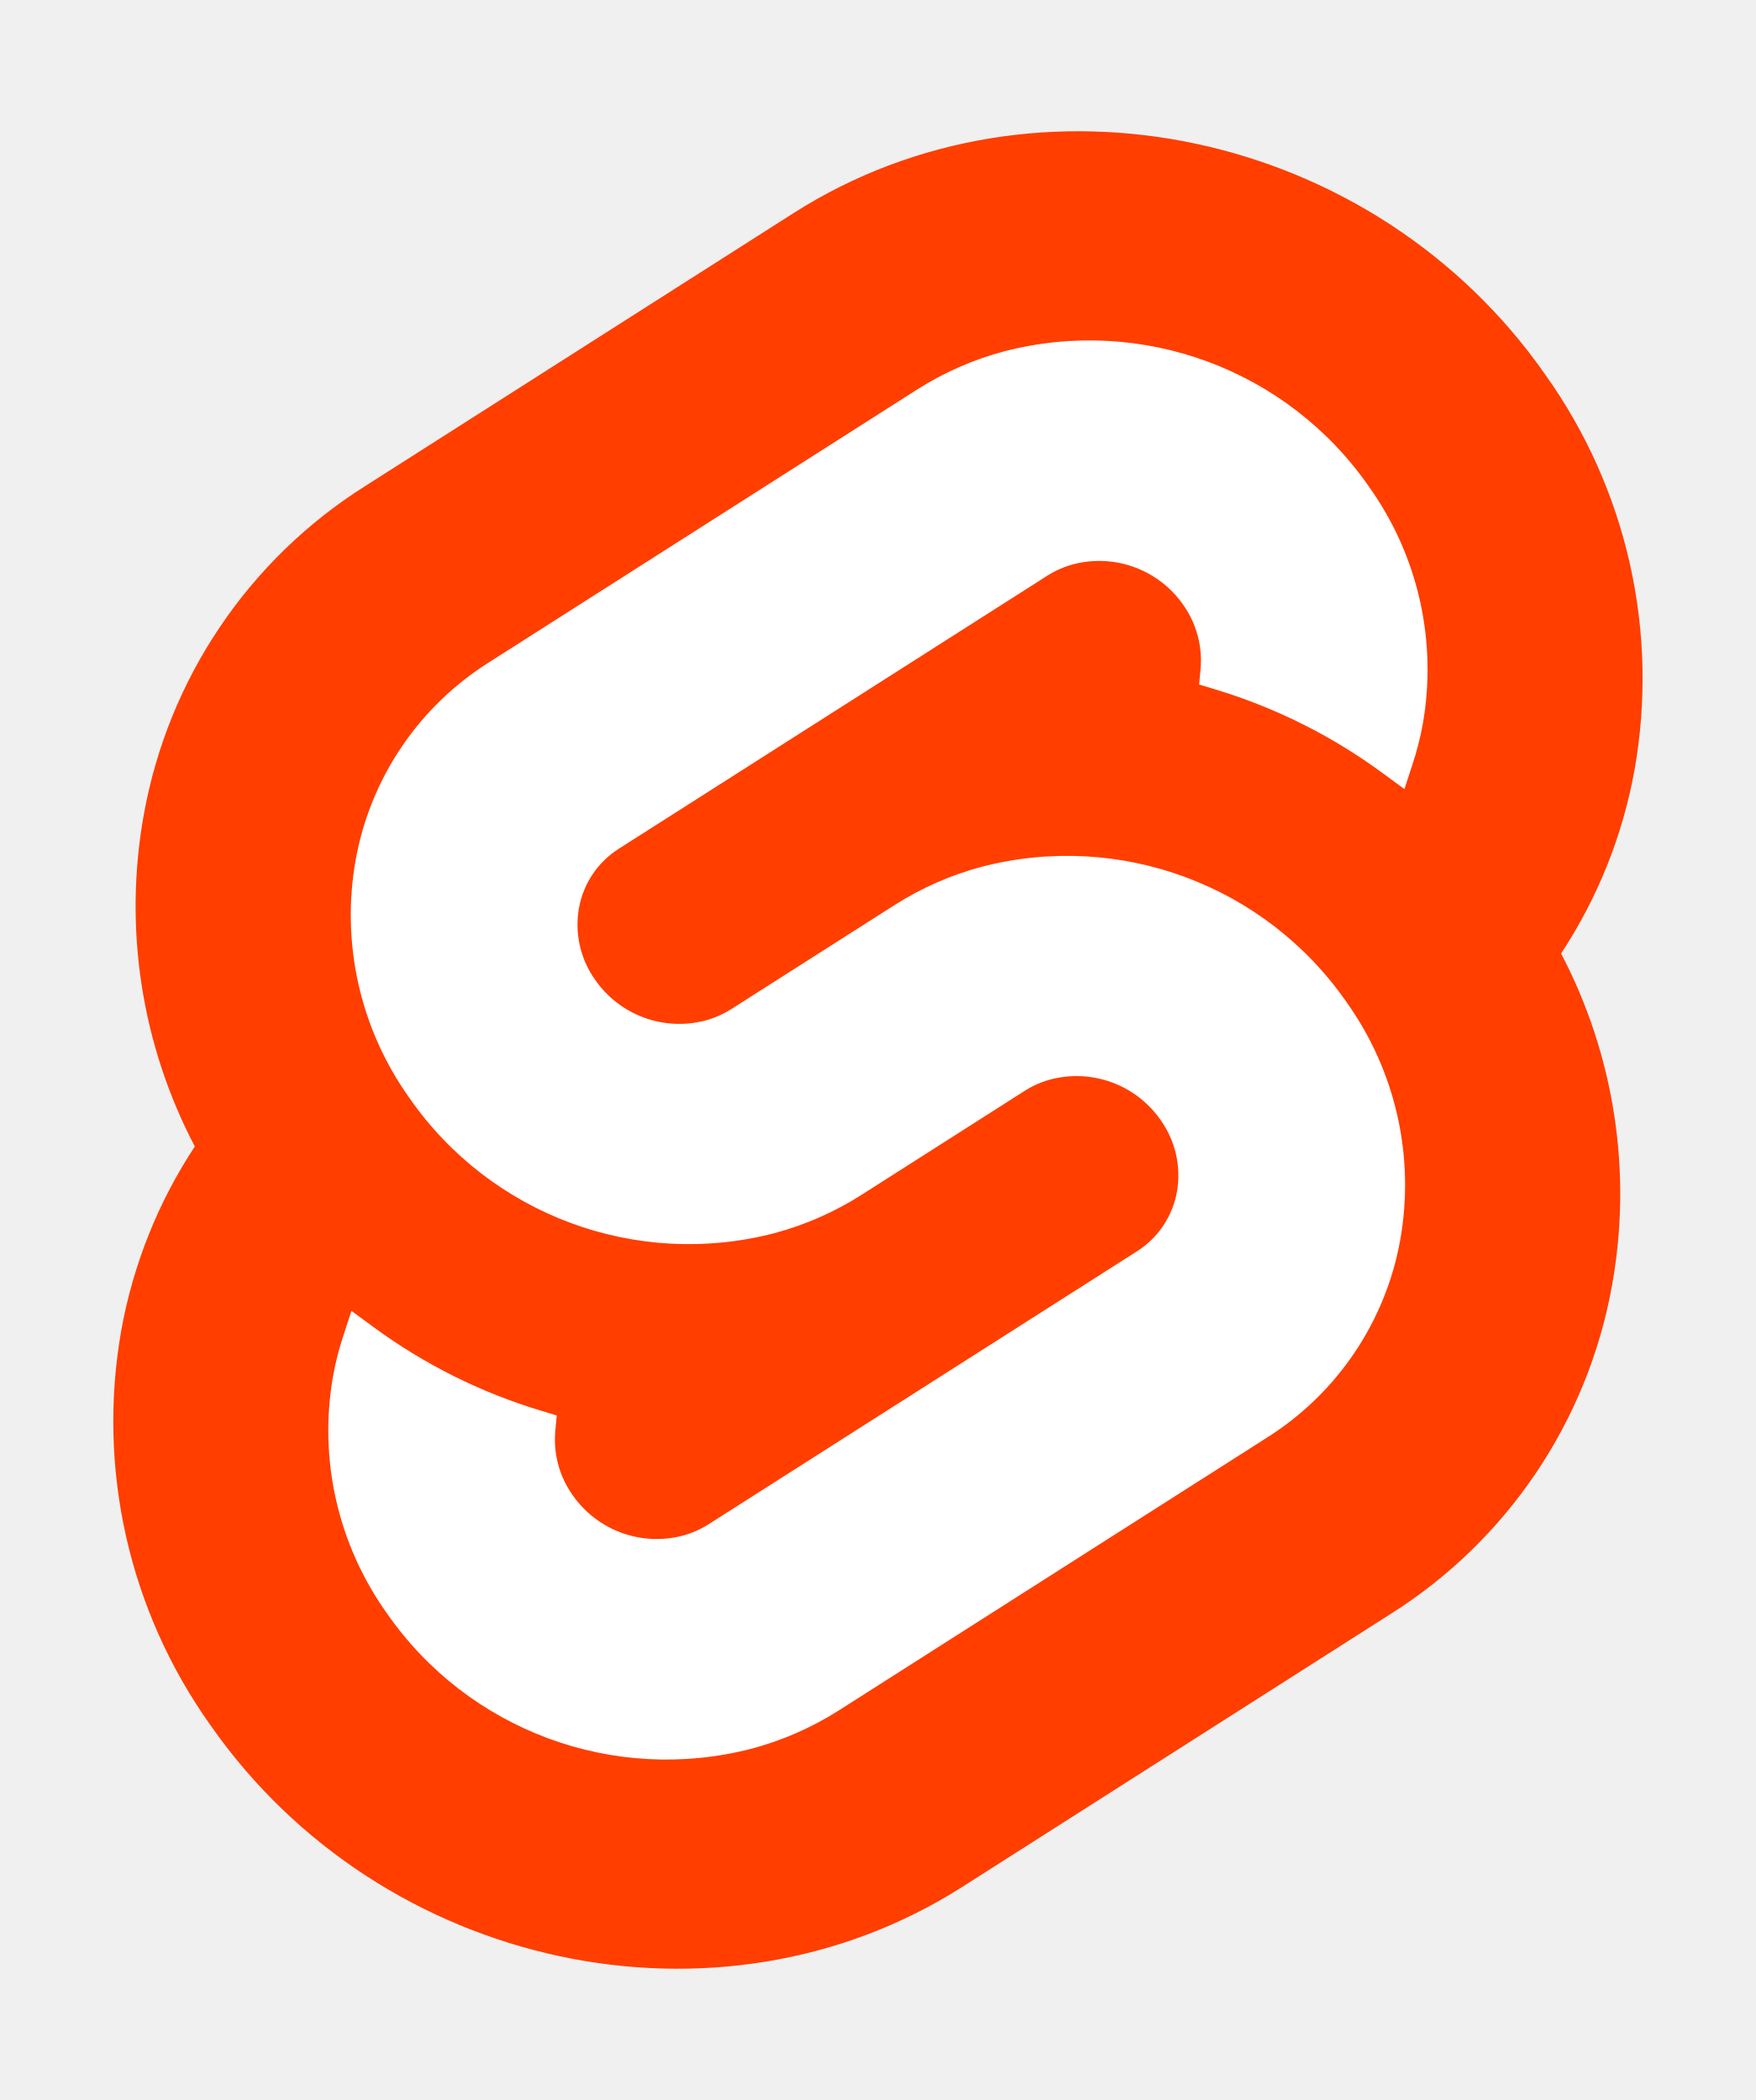
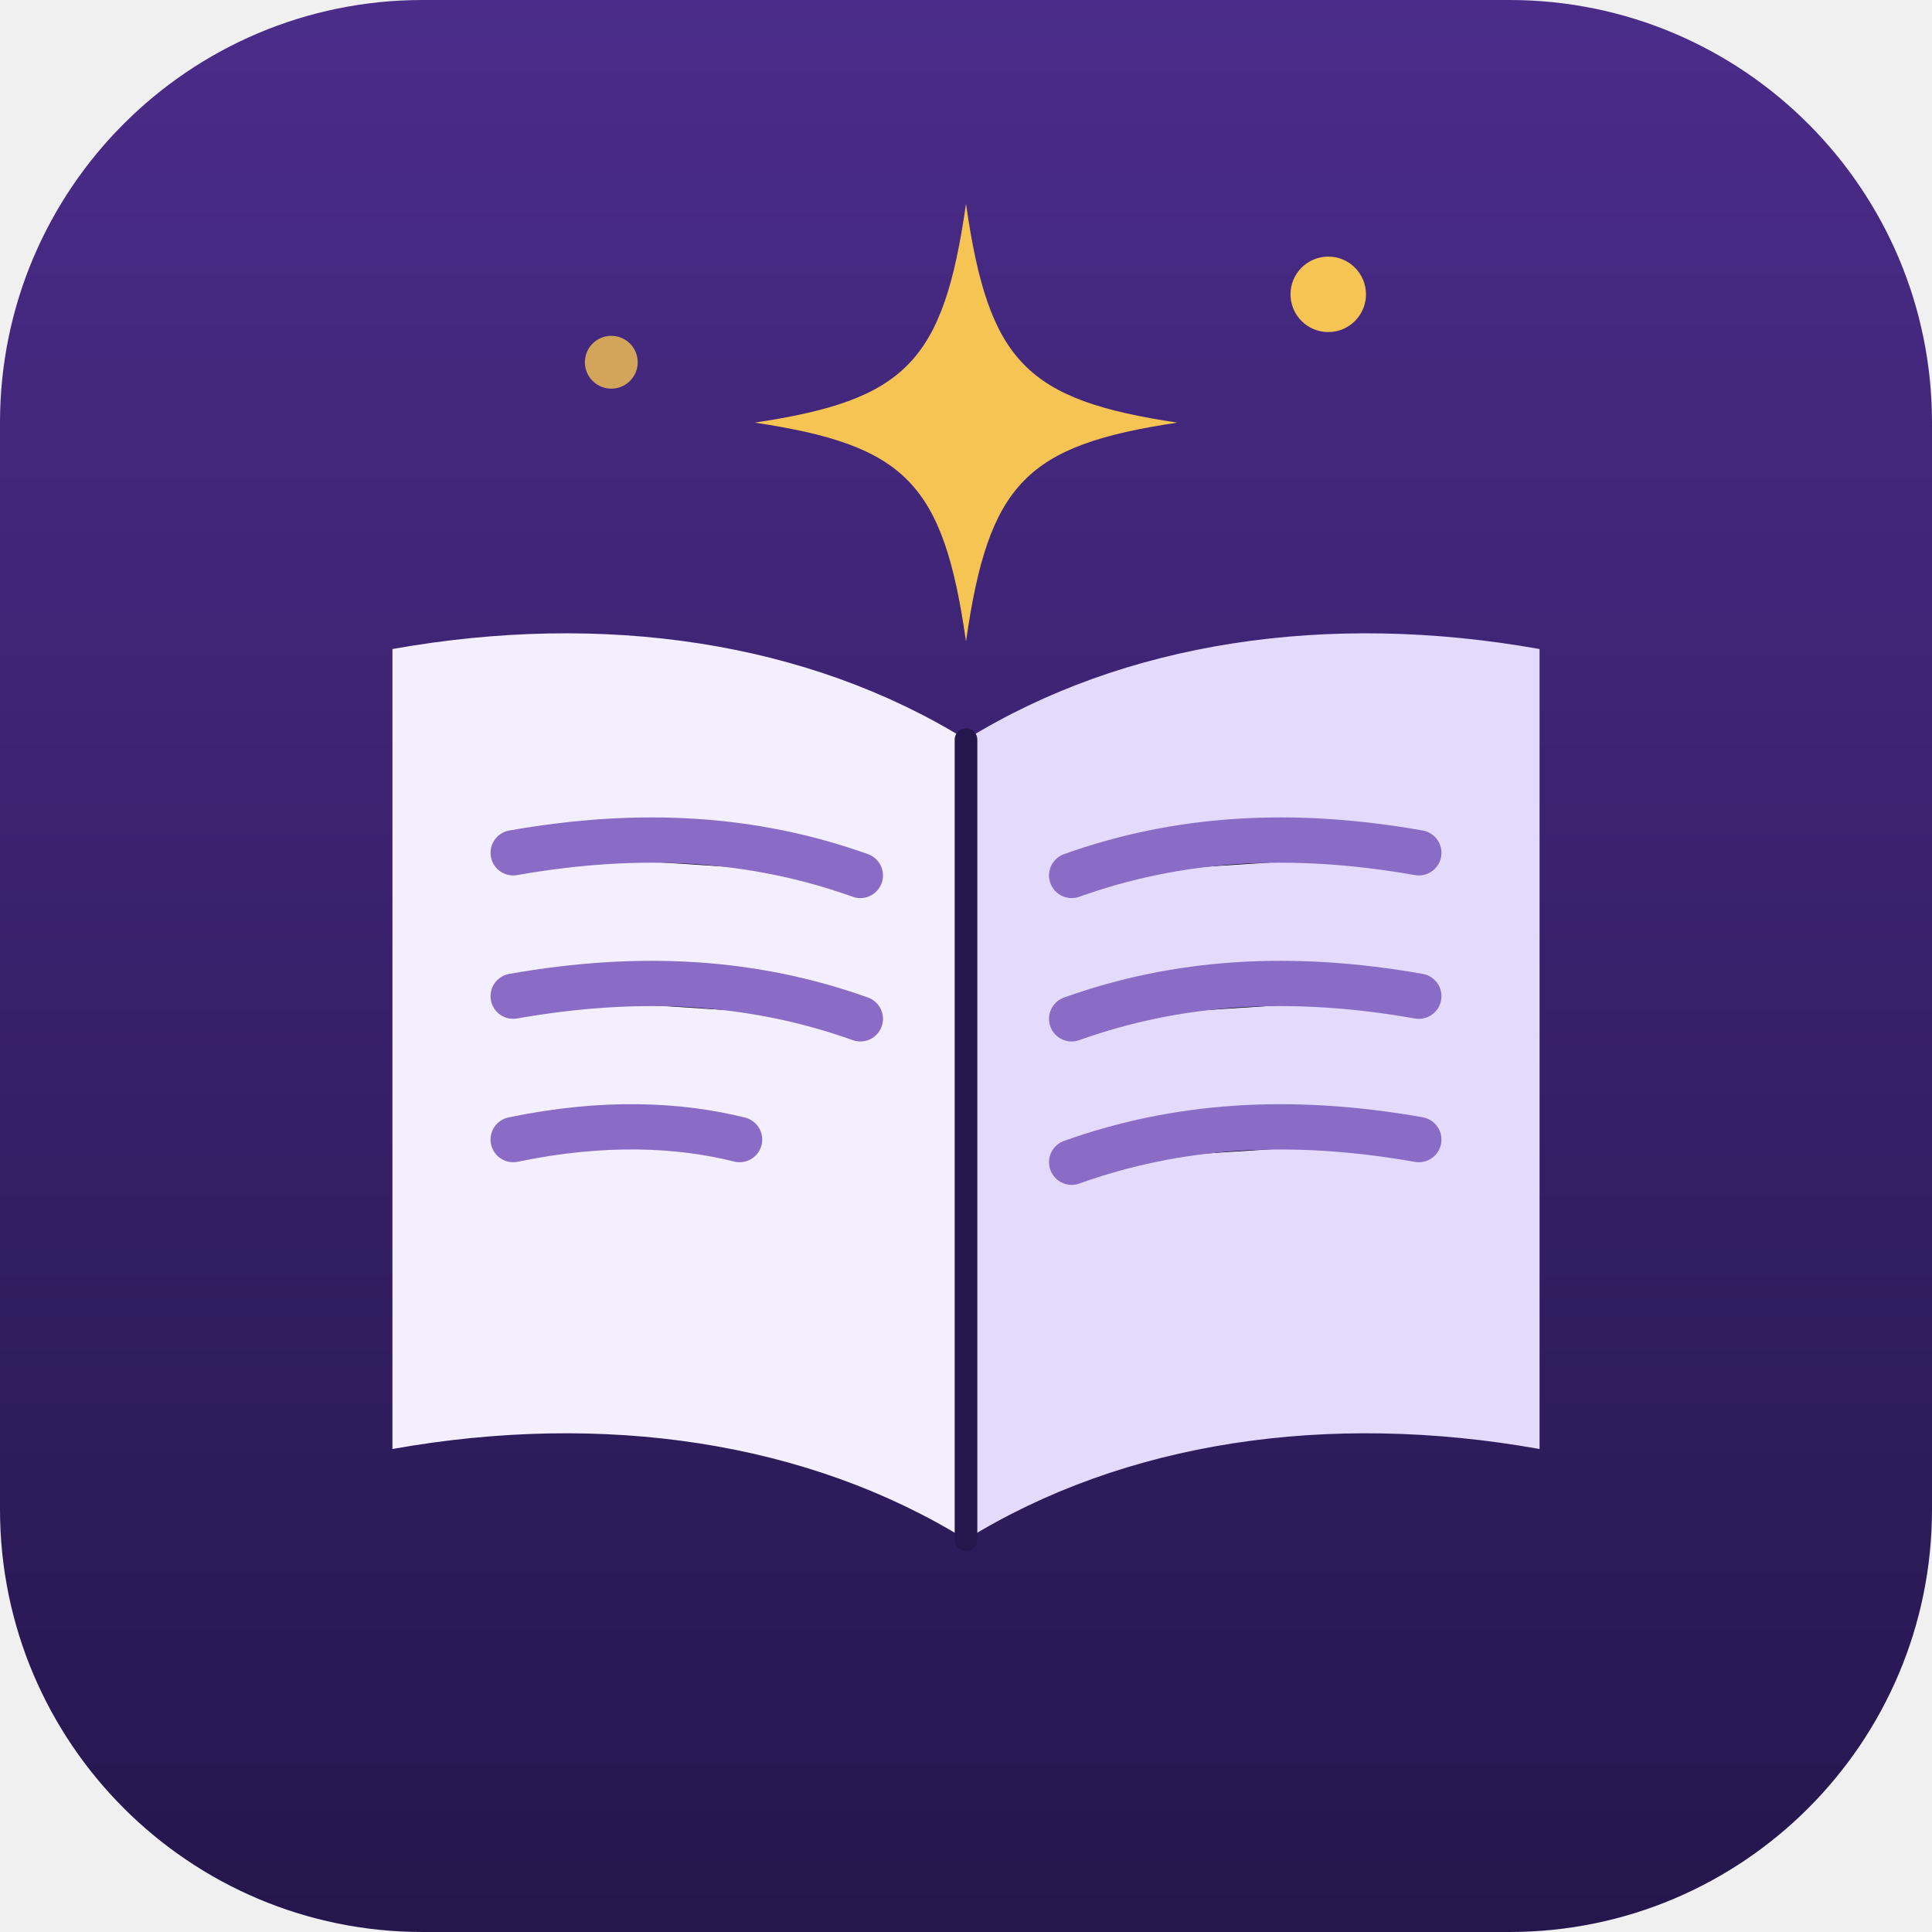
- <svg xmlns="http://www.w3.org/2000/svg" width="107" height="128" viewBox="0 0 107 128">
-   <path d="M94.157 22.819c-10.4-14.885-30.94-19.297-45.792-9.835L22.282 29.608A29.92 29.92 0 0 0 8.764 49.65a31.5 31.5 0 0 0 3.108 20.231 30 30 0 0 0-4.477 11.183 31.9 31.9 0 0 0 5.448 24.116c10.402 14.887 30.942 19.297 45.791 9.835l26.083-16.624A29.92 29.92 0 0 0 98.235 78.35a31.53 31.53 0 0 0-3.105-20.232 30 30 0 0 0 4.474-11.182 31.88 31.88 0 0 0-5.447-24.116" style="fill:#ff3e00" />
-   <path d="M45.817 106.582a20.72 20.72 0 0 1-22.237-8.243 19.17 19.17 0 0 1-3.277-14.503 18 18 0 0 1 .624-2.435l.49-1.498 1.337.981a33.6 33.6 0 0 0 10.203 5.098l.97.294-.09.968a5.85 5.85 0 0 0 1.052 3.878 6.24 6.24 0 0 0 6.695 2.485 5.8 5.8 0 0 0 1.603-.704L69.27 76.28a5.43 5.43 0 0 0 2.45-3.631 5.8 5.8 0 0 0-.987-4.371 6.24 6.24 0 0 0-6.698-2.487 5.7 5.7 0 0 0-1.6.704l-9.953 6.345a19 19 0 0 1-5.296 2.326 20.72 20.72 0 0 1-22.237-8.243 19.17 19.17 0 0 1-3.277-14.502 17.99 17.99 0 0 1 8.13-12.052l26.081-16.623a19 19 0 0 1 5.3-2.329 20.72 20.72 0 0 1 22.237 8.243 19.17 19.17 0 0 1 3.277 14.503 18 18 0 0 1-.624 2.435l-.49 1.498-1.337-.98a33.6 33.6 0 0 0-10.203-5.1l-.97-.294.09-.968a5.86 5.86 0 0 0-1.052-3.878 6.24 6.24 0 0 0-6.696-2.485 5.8 5.8 0 0 0-1.602.704L37.73 51.72a5.42 5.42 0 0 0-2.449 3.63 5.79 5.79 0 0 0 .986 4.372 6.24 6.24 0 0 0 6.698 2.486 5.8 5.8 0 0 0 1.602-.704l9.952-6.342a19 19 0 0 1 5.295-2.328 20.72 20.72 0 0 1 22.237 8.242 19.17 19.17 0 0 1 3.277 14.503 18 18 0 0 1-8.13 12.053l-26.081 16.622a19 19 0 0 1-5.3 2.328" style="fill:#fff" />
+ <svg xmlns="http://www.w3.org/2000/svg" viewBox="0 0 512 512" width="512" height="512">
+   <defs>
+     <linearGradient id="bg" x1="0" y1="0" x2="0" y2="1">
+       <stop offset="0" stop-color="#4b2c8a" />
+       <stop offset="1" stop-color="#25164d" />
+     </linearGradient>
+   </defs>
+   <rect width="512" height="512" rx="112" fill="url(#bg)" />
+   <path d="M256 196 C 214 170, 160 162, 104 172 L 104 384 C 160 374, 214 382, 256 408 Z" fill="#f4efff" />
+   <path d="M256 196 C 298 170, 352 162, 408 172 L 408 384 C 352 374, 298 382, 256 408 Z" fill="#e4dafb" />
+   <path d="M256 196 L 256 408" stroke="#25164d" stroke-width="6" stroke-linecap="round" />
+   <g stroke="#8a6cc7" stroke-width="12" stroke-linecap="round">
+     <path d="M136 226 C 170 220, 200 222, 228 232" />
+     <path d="M136 264 C 170 258, 200 260, 228 270" />
+     <path d="M136 302 C 160 297, 180 298, 196 302" />
+     <path d="M284 232 C 312 222, 342 220, 376 226" />
+     <path d="M284 270 C 312 260, 342 258, 376 264" />
+     <path d="M284 308 C 312 298, 342 296, 376 302" />
+   </g>
+   <path d="M256 54 C 262 96, 272 106, 312 112 C 272 118, 262 128, 256 170 C 250 128, 240 118, 200 112 C 240 106, 250 96, 256 54 Z" fill="#f6c453" />
+   <circle cx="352" cy="78" r="10" fill="#f6c453" />
+   <circle cx="162" cy="96" r="7" fill="#f6c453" opacity="0.8" />
</svg>
